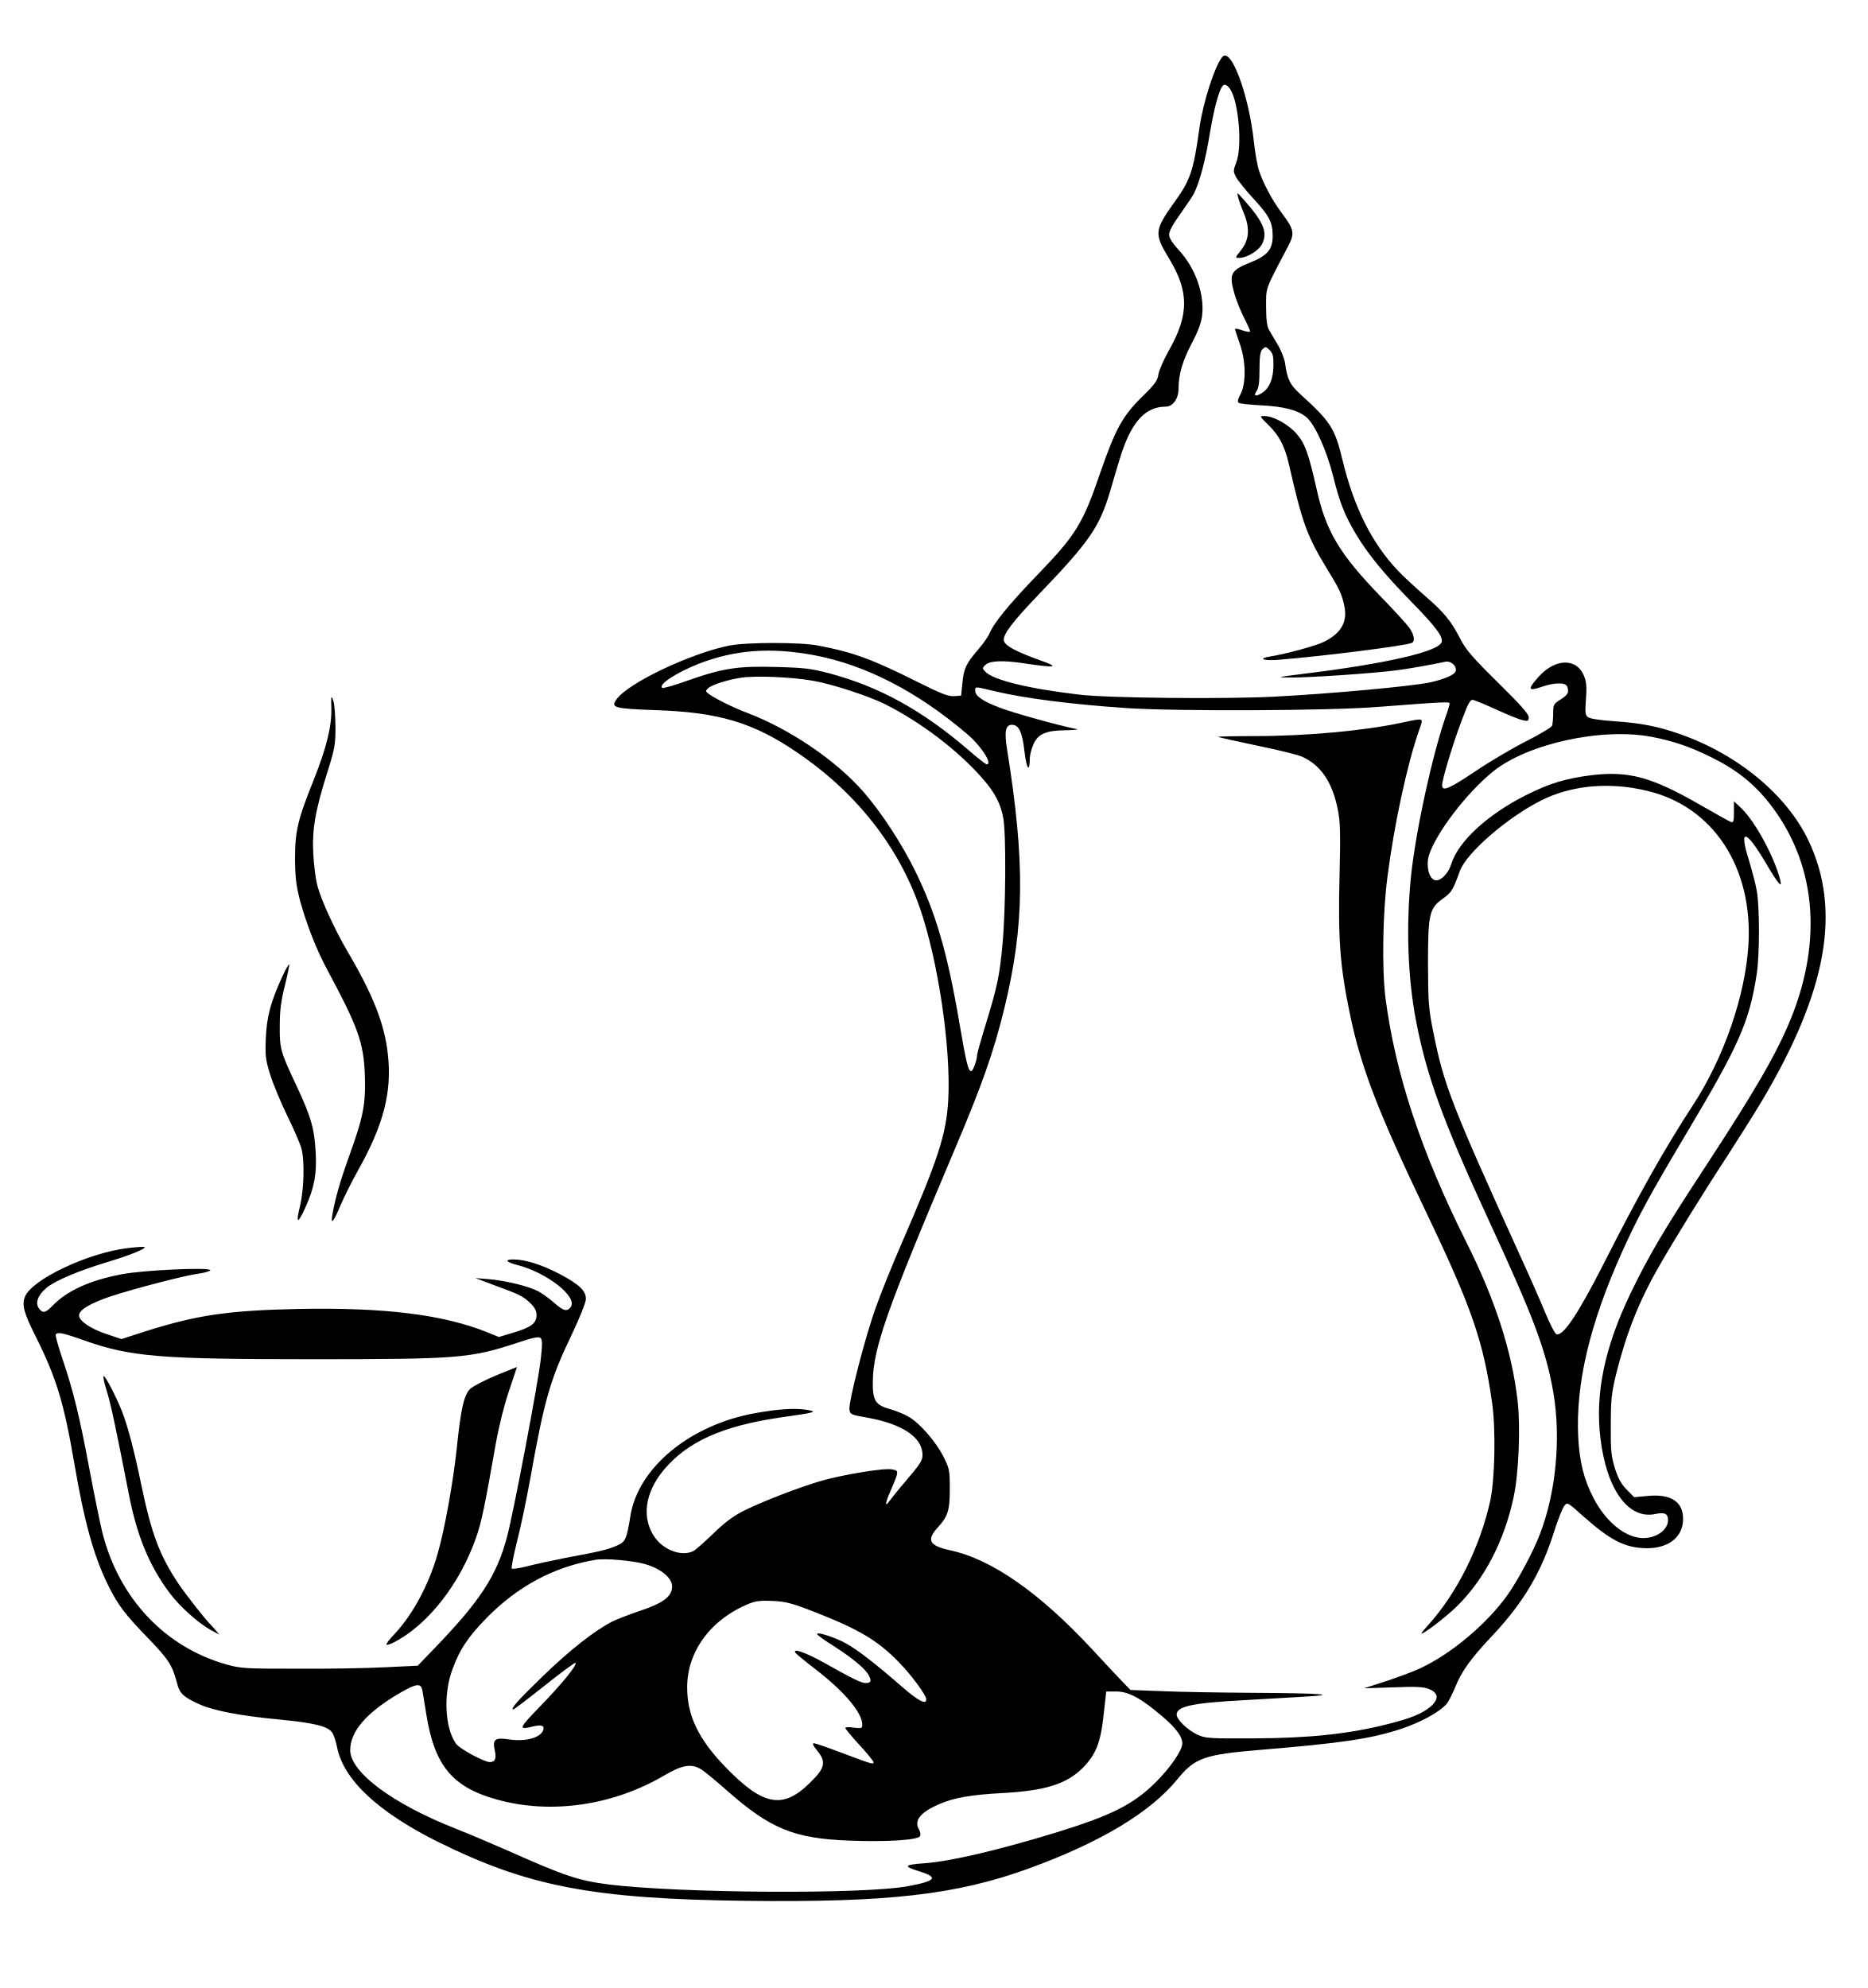
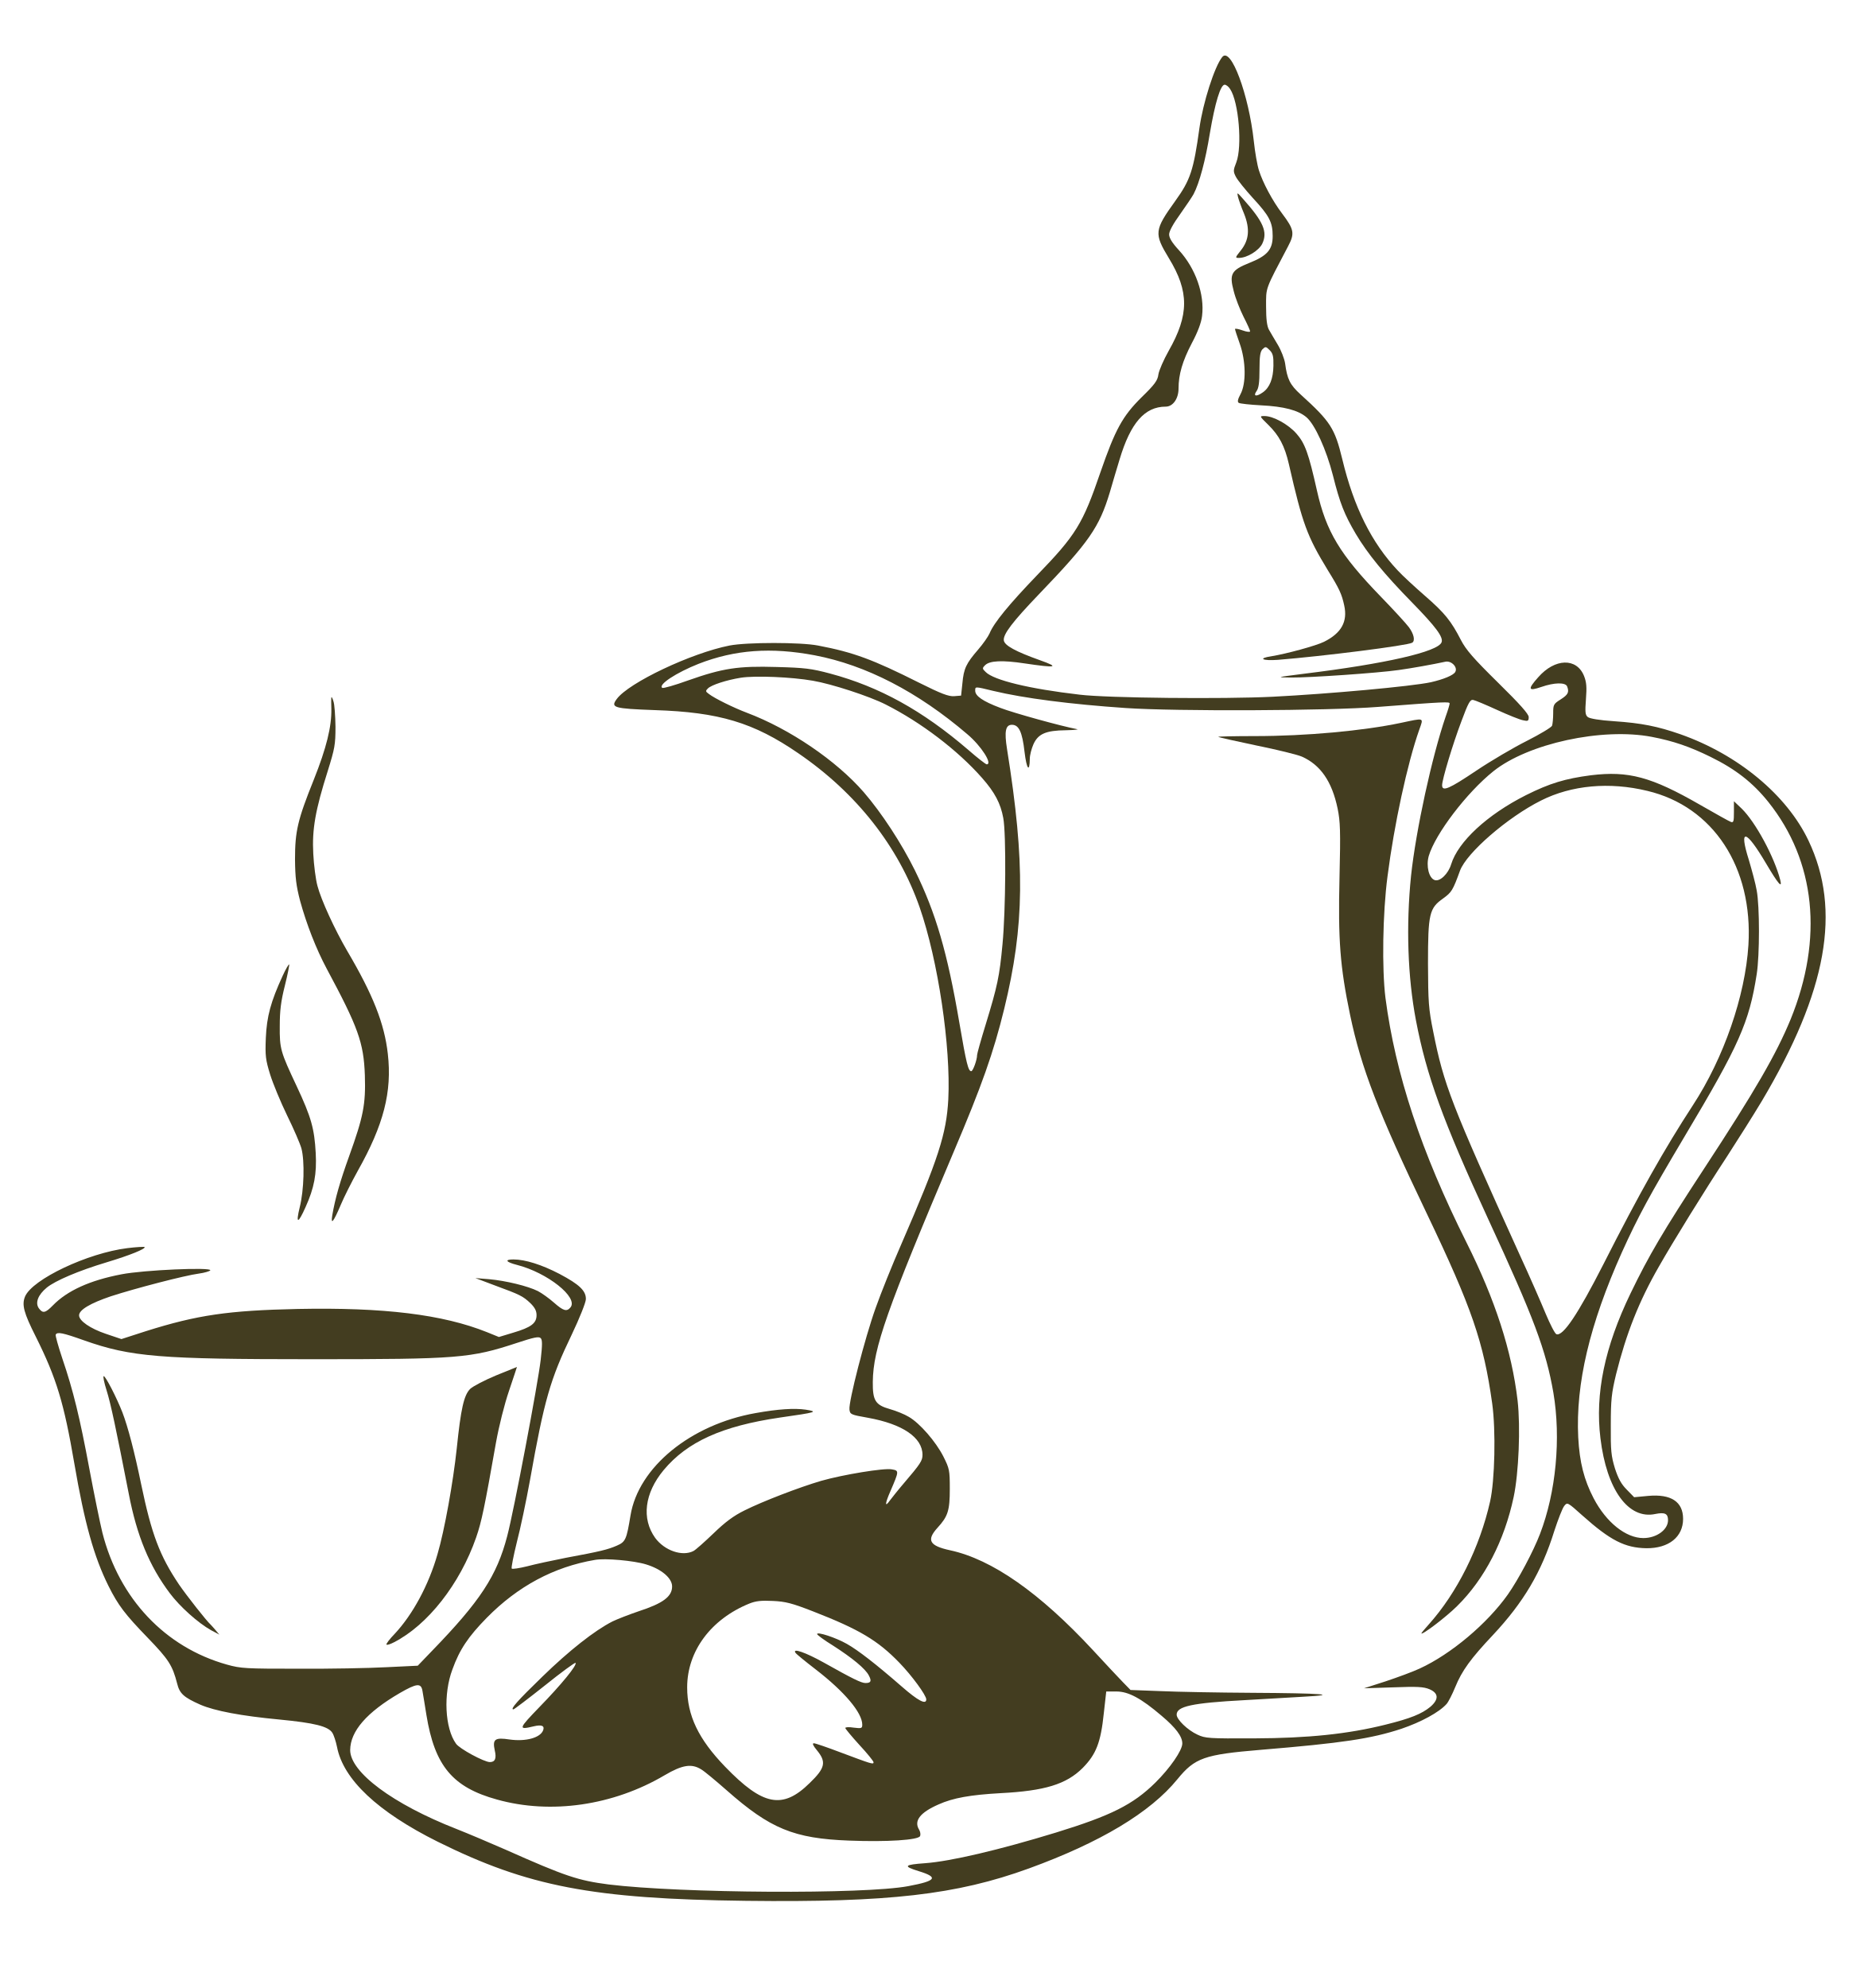
<svg xmlns="http://www.w3.org/2000/svg" version="1.0" width="992pt" height="1056pt" viewBox="0 0 992 1056" preserveAspectRatio="xMidYMid meet">
-   <g transform="translate(0,1056) scale(0.1,-0.1)" fill="#000000" stroke="none">
+   <g transform="translate(0,1056) scale(0.1,-0.1)" fill="#433D20" stroke="none">
    <path d="M6492 10257 c-41 -51 -102 -242 -121 -377 -31 -224 -48 -276 -128 -387 -112 -156 -114 -173 -34 -305 108 -177 107 -301 -1 -491 -27 -48 -52 -105 -55 -126 -4 -32 -19 -53 -89 -121 -102 -101 -140 -171 -219 -399 -94 -275 -130 -333 -337 -547 -147 -153 -229 -252 -252 -309 -7 -16 -34 -55 -60 -85 -64 -74 -77 -101 -84 -179 l-7 -66 -37 -3 c-29 -2 -67 12 -187 72 -245 123 -347 161 -536 197 -92 18 -377 18 -470 0 -203 -40 -535 -197 -599 -284 -34 -46 -17 -51 202 -59 341 -11 525 -66 762 -229 309 -211 532 -495 645 -819 98 -282 166 -741 152 -1020 -10 -183 -52 -314 -250 -770 -47 -107 -108 -259 -136 -338 -57 -159 -144 -498 -139 -539 3 -26 7 -28 98 -44 184 -33 290 -105 290 -197 0 -31 -11 -48 -100 -152 -31 -36 -63 -77 -73 -90 -28 -40 -27 -18 3 50 46 107 46 108 7 115 -41 8 -259 -28 -375 -61 -116 -34 -311 -109 -407 -157 -59 -29 -103 -62 -165 -122 -47 -45 -95 -88 -107 -94 -59 -30 -153 2 -203 70 -73 102 -57 237 45 360 125 150 310 234 617 279 196 28 206 31 138 42 -62 9 -148 3 -266 -18 -346 -61 -623 -288 -665 -544 -21 -127 -26 -140 -72 -160 -48 -21 -88 -31 -272 -65 -71 -14 -164 -34 -205 -45 -41 -10 -78 -16 -82 -12 -3 4 9 66 27 139 19 72 50 220 70 330 76 427 107 535 222 774 41 86 75 171 75 188 1 44 -34 78 -140 134 -94 49 -182 77 -245 77 -49 0 -40 -14 19 -29 161 -41 328 -173 284 -226 -20 -24 -38 -18 -88 26 -26 23 -64 50 -85 61 -54 27 -171 55 -258 63 l-74 6 106 -40 c130 -48 146 -55 187 -94 23 -23 32 -40 32 -63 0 -43 -29 -65 -124 -93 l-76 -23 -64 26 c-235 94 -548 132 -1004 123 -370 -8 -534 -32 -807 -118 l-130 -42 -83 28 c-83 28 -142 69 -142 98 0 29 59 64 168 101 129 42 393 111 469 121 29 4 56 12 60 17 10 18 -355 2 -472 -21 -168 -32 -288 -87 -364 -165 -40 -41 -54 -44 -75 -15 -20 29 -4 71 42 109 45 37 169 90 319 135 123 37 209 72 201 81 -3 2 -44 0 -92 -6 -210 -26 -504 -165 -543 -257 -18 -44 -7 -86 57 -213 110 -220 150 -353 205 -675 54 -315 104 -494 181 -649 52 -104 88 -151 209 -276 111 -115 131 -146 156 -243 13 -53 35 -73 123 -112 76 -33 218 -60 421 -79 186 -18 258 -36 280 -70 8 -12 19 -46 25 -75 33 -173 216 -345 535 -504 480 -238 822 -304 1638 -314 756 -9 1117 32 1502 172 379 138 645 297 789 474 93 114 143 131 441 156 435 36 588 59 749 112 103 35 200 87 240 132 9 10 30 51 46 90 35 86 82 151 200 276 162 173 258 334 326 553 20 61 43 121 53 133 16 20 17 20 96 -51 149 -133 226 -172 340 -174 119 -1 195 60 195 156 0 91 -64 133 -185 122 l-75 -7 -39 40 c-29 29 -45 58 -63 113 -20 66 -23 94 -22 230 0 135 4 170 28 270 54 216 121 387 228 573 75 132 238 396 360 582 57 88 141 221 186 296 347 584 424 1014 248 1384 -115 242 -374 457 -681 565 -121 42 -205 59 -352 69 -77 5 -129 14 -139 22 -14 11 -15 27 -10 95 5 64 3 90 -10 123 -39 98 -155 95 -244 -7 -57 -64 -53 -75 17 -51 69 24 128 25 137 3 12 -31 5 -44 -34 -69 -38 -24 -40 -28 -40 -74 0 -27 -3 -57 -6 -66 -4 -9 -64 -45 -133 -80 -70 -35 -191 -106 -270 -159 -143 -96 -181 -113 -181 -77 0 30 56 217 103 341 36 97 46 115 62 112 11 -2 68 -26 127 -53 59 -27 121 -52 138 -55 26 -6 30 -4 30 17 0 16 -46 68 -163 183 -131 129 -170 174 -197 226 -52 101 -85 143 -191 235 -54 47 -119 107 -144 134 -139 147 -234 337 -295 591 -40 165 -62 200 -222 345 -56 51 -71 81 -82 165 -4 25 -21 69 -39 99 -17 29 -39 65 -47 80 -10 18 -15 55 -15 122 0 105 -7 85 117 321 36 68 32 89 -32 174 -51 67 -103 165 -123 229 -9 28 -21 97 -27 154 -27 249 -122 505 -168 448z m42 -170 c46 -69 65 -305 33 -389 -17 -43 -17 -49 -2 -78 9 -17 49 -67 89 -111 88 -95 106 -129 106 -203 0 -72 -29 -105 -125 -143 -95 -38 -106 -59 -82 -149 9 -37 33 -98 52 -136 19 -37 35 -72 35 -78 0 -5 -18 -3 -40 5 -22 8 -40 11 -40 7 0 -4 11 -38 25 -77 33 -93 35 -212 4 -269 -15 -28 -17 -41 -9 -46 6 -4 60 -10 118 -13 122 -6 197 -26 241 -63 45 -38 106 -172 141 -309 37 -148 61 -208 121 -310 63 -106 150 -213 301 -367 125 -128 166 -183 155 -210 -19 -50 -298 -114 -732 -167 -149 -19 -149 -19 -67 -20 95 -1 462 24 572 40 66 9 183 30 247 44 32 7 67 -29 53 -54 -9 -18 -64 -40 -130 -55 -102 -22 -542 -62 -840 -77 -262 -13 -879 -7 -1025 11 -268 31 -456 77 -499 120 -19 18 -19 21 -4 36 24 25 92 28 211 10 168 -25 188 -21 81 17 -129 46 -188 78 -192 105 -5 32 46 99 187 246 266 277 320 355 376 541 14 50 38 128 52 175 58 193 133 280 245 280 38 0 68 42 68 96 0 75 21 146 70 240 32 60 51 110 55 146 14 114 -34 252 -123 349 -36 39 -52 65 -52 84 0 17 22 57 59 108 32 45 64 93 71 106 31 59 63 179 86 321 28 165 57 260 79 260 8 0 21 -10 29 -23z m230 -1470 c-1 -68 -20 -116 -56 -141 -35 -25 -53 -21 -34 6 12 16 16 47 16 115 0 72 4 95 16 108 16 15 18 15 38 -5 17 -17 21 -32 20 -83z m-2436 -1538 c272 -52 547 -194 810 -419 74 -62 136 -160 103 -160 -5 0 -49 34 -97 76 -244 210 -473 336 -734 406 -101 27 -136 31 -285 35 -204 6 -285 -6 -472 -72 -69 -25 -129 -42 -135 -39 -25 16 74 81 193 128 193 75 384 89 617 45z m-10 -135 c100 -17 299 -82 386 -126 188 -95 383 -243 513 -391 67 -76 98 -135 112 -212 16 -84 13 -493 -4 -670 -16 -172 -27 -223 -90 -429 -25 -81 -45 -153 -45 -160 0 -26 -22 -86 -31 -86 -16 0 -26 40 -63 256 -64 375 -125 584 -236 810 -71 144 -177 306 -272 416 -146 168 -393 336 -621 422 -69 26 -171 76 -202 100 -18 13 -18 16 -5 29 19 19 100 45 175 57 76 12 270 4 383 -16z m958 -54 c163 -39 410 -71 704 -91 266 -18 1075 -15 1340 6 362 28 380 28 380 18 0 -5 -9 -36 -21 -69 -73 -213 -158 -603 -184 -846 -27 -266 -18 -537 26 -768 56 -293 142 -531 384 -1056 243 -525 307 -697 346 -922 41 -242 14 -529 -71 -750 -35 -92 -116 -244 -171 -322 -109 -154 -302 -317 -468 -393 -36 -17 -118 -47 -181 -68 l-115 -37 155 5 c128 5 162 3 193 -10 49 -21 50 -54 5 -93 -46 -38 -105 -62 -238 -95 -200 -50 -411 -72 -700 -73 -239 -1 -258 0 -300 20 -52 24 -110 80 -110 106 0 44 80 62 360 77 96 6 236 14 310 18 207 11 103 19 -270 21 -179 1 -397 5 -485 9 l-160 6 -40 41 c-22 23 -94 99 -160 171 -283 305 -536 482 -758 530 -111 24 -127 54 -67 120 55 60 65 91 65 206 0 100 -2 108 -34 172 -40 79 -126 178 -184 211 -23 14 -68 32 -100 41 -78 22 -92 46 -91 145 2 179 74 382 429 1220 150 353 212 528 269 761 108 442 112 775 15 1380 -15 94 -8 129 26 129 37 0 55 -38 67 -144 11 -92 27 -113 28 -36 0 19 9 53 19 76 25 56 66 74 173 75 45 1 72 4 58 6 -80 15 -338 86 -407 113 -93 35 -133 63 -133 91 0 23 -3 23 96 -1z m3497 -244 c115 -22 202 -52 312 -106 133 -65 225 -137 307 -239 252 -315 294 -726 119 -1156 -76 -184 -187 -377 -461 -795 -216 -330 -292 -459 -389 -660 -138 -286 -189 -533 -160 -770 33 -274 149 -433 292 -402 50 10 67 2 67 -33 0 -51 -61 -95 -131 -95 -93 0 -197 83 -264 211 -51 98 -75 191 -82 324 -14 284 60 599 232 983 87 192 144 297 334 617 289 484 342 604 382 860 16 102 16 360 0 445 -6 36 -26 109 -42 163 -54 171 -16 163 92 -20 65 -110 87 -135 75 -87 -31 121 -131 307 -205 379 l-41 39 0 -58 c0 -49 -2 -57 -16 -52 -9 3 -82 44 -164 91 -259 149 -380 181 -579 157 -137 -18 -218 -42 -346 -106 -206 -104 -360 -247 -397 -367 -15 -50 -59 -93 -87 -84 -31 10 -47 74 -32 128 35 118 202 337 343 450 185 148 578 233 841 183z m-23 -287 c350 -83 562 -406 537 -819 -17 -271 -131 -600 -295 -851 -150 -230 -285 -469 -475 -844 -135 -265 -215 -385 -250 -372 -8 3 -33 52 -57 109 -23 56 -85 198 -138 313 -365 804 -403 903 -459 1184 -25 123 -27 157 -28 361 0 267 7 296 81 348 44 32 51 42 89 147 35 95 253 284 431 373 161 81 362 100 564 51z m-8303 -2919 c249 -88 404 -100 1213 -100 775 0 838 5 1087 87 88 29 115 35 125 25 9 -9 9 -35 0 -115 -14 -124 -143 -805 -178 -937 -55 -211 -144 -346 -401 -611 l-74 -77 -167 -8 c-92 -5 -302 -9 -467 -8 -280 0 -305 1 -380 22 -328 92 -572 350 -661 700 -13 53 -44 205 -69 338 -51 274 -86 418 -144 588 -22 66 -38 123 -35 127 9 15 36 10 151 -31z m2985 -1190 c82 -25 138 -73 138 -117 0 -54 -49 -90 -178 -132 -50 -17 -112 -41 -139 -54 -96 -49 -230 -155 -371 -292 -134 -130 -174 -175 -155 -175 4 0 79 57 166 126 87 70 161 124 164 121 10 -11 -76 -116 -191 -234 -113 -117 -115 -123 -31 -103 42 10 59 3 50 -21 -15 -40 -92 -61 -178 -49 -78 12 -92 2 -79 -58 10 -42 2 -62 -26 -62 -30 0 -162 71 -180 98 -59 82 -68 264 -19 394 38 106 85 175 182 274 165 168 357 271 575 308 54 10 208 -4 272 -24z m888 -250 c244 -95 343 -154 457 -272 66 -68 143 -173 143 -195 0 -30 -43 -8 -131 69 -139 121 -231 192 -291 226 -58 33 -158 66 -158 52 0 -4 37 -32 83 -60 103 -66 174 -124 192 -160 16 -30 11 -40 -18 -40 -22 0 -67 22 -222 109 -97 54 -167 78 -150 52 3 -6 51 -45 108 -89 153 -118 247 -230 247 -293 0 -20 -4 -21 -45 -16 -25 4 -45 3 -45 -2 0 -4 34 -45 75 -90 41 -44 75 -86 75 -92 0 -13 -11 -9 -174 52 -71 27 -135 49 -143 49 -10 0 -4 -13 16 -37 51 -62 45 -94 -38 -174 -144 -142 -249 -121 -449 86 -142 147 -202 272 -202 422 0 192 126 362 330 445 35 14 63 17 125 14 68 -3 102 -12 215 -56z m-2076 -422 c3 -18 13 -76 21 -128 44 -270 139 -384 375 -449 286 -80 617 -32 890 129 95 56 144 63 195 31 17 -10 77 -60 135 -111 231 -204 357 -256 650 -267 201 -8 369 3 377 24 4 9 1 24 -5 34 -29 47 5 91 103 134 78 35 170 51 330 60 234 12 349 47 436 134 71 72 96 135 112 290 l13 116 54 0 c64 0 131 -36 240 -129 76 -64 110 -110 110 -147 0 -37 -65 -131 -144 -209 -118 -116 -234 -174 -526 -264 -304 -93 -560 -153 -695 -163 -113 -8 -120 -16 -36 -42 108 -33 95 -52 -55 -80 -233 -44 -1207 -38 -1591 9 -162 21 -229 43 -548 185 -82 36 -200 86 -261 110 -337 132 -564 301 -564 419 1 100 87 200 264 303 90 52 113 54 120 11z" />
    <path d="M6576 9513 c4 -15 18 -55 32 -88 32 -80 27 -140 -17 -195 -31 -39 -31 -40 -10 -40 43 0 106 39 124 76 29 62 6 116 -102 237 -33 37 -33 37 -27 10z" />
    <path d="M6737 8303 c57 -56 87 -112 109 -208 73 -320 97 -383 207 -564 62 -100 74 -127 87 -187 19 -86 -15 -147 -107 -193 -42 -21 -200 -64 -280 -77 -74 -11 -48 -25 35 -19 237 19 690 76 713 91 17 10 9 47 -18 83 -15 20 -81 92 -148 161 -218 225 -291 346 -340 565 -44 196 -63 250 -109 302 -43 49 -123 93 -169 93 -28 0 -28 0 20 -47z" />
    <path d="M7440 6720 c-199 -42 -502 -70 -774 -70 -110 0 -197 -2 -195 -4 3 -3 94 -23 203 -46 109 -22 218 -49 241 -59 99 -44 160 -132 190 -276 14 -69 16 -119 10 -365 -8 -333 3 -475 56 -730 60 -286 148 -514 407 -1055 241 -504 302 -683 348 -1010 20 -144 14 -409 -11 -520 -55 -245 -176 -487 -327 -655 -21 -23 -38 -44 -38 -46 0 -13 132 87 190 145 146 144 251 348 300 579 27 127 37 371 21 512 -31 264 -119 536 -272 841 -240 480 -377 893 -430 1299 -19 153 -15 448 11 645 35 273 105 599 169 780 23 65 29 62 -99 35z" />
    <path d="M2635 3254 c-60 -25 -122 -57 -138 -72 -33 -34 -49 -104 -71 -317 -19 -178 -65 -435 -102 -560 -47 -165 -132 -321 -226 -422 -28 -29 -49 -56 -45 -59 3 -3 20 2 39 12 180 92 351 310 437 557 29 83 45 161 106 507 15 83 44 200 69 273 24 70 42 127 42 126 -1 0 -50 -20 -111 -45z" />
    <path d="M566 3175 c22 -69 51 -207 118 -550 43 -223 109 -383 218 -528 53 -71 150 -158 220 -197 l43 -23 -20 24 c-11 13 -23 26 -26 29 -23 21 -126 152 -168 213 -103 153 -146 268 -201 532 -35 170 -70 305 -100 383 -30 77 -89 192 -99 192 -5 0 2 -34 15 -75z" />
    <path d="M1760 6855 c-1 -5 -1 -32 0 -60 2 -94 -26 -208 -93 -376 -86 -214 -100 -274 -100 -424 1 -97 6 -139 27 -220 34 -124 85 -255 141 -360 167 -311 197 -393 203 -567 5 -154 -8 -220 -83 -428 -50 -139 -75 -228 -90 -315 -9 -55 6 -37 45 55 17 41 58 122 90 180 138 245 183 420 160 622 -18 161 -79 315 -217 549 -64 110 -137 267 -157 344 -9 33 -19 110 -22 170 -7 130 11 232 77 440 37 119 41 139 41 235 -1 58 -5 119 -11 135 -5 17 -10 26 -11 20z" />
    <path d="M1502 5378 c-64 -139 -85 -217 -90 -331 -4 -96 -1 -117 23 -195 15 -48 55 -145 90 -217 35 -71 69 -150 76 -175 18 -67 14 -222 -9 -313 -22 -90 -9 -89 31 1 46 102 60 176 54 287 -7 130 -24 191 -101 355 -86 183 -91 198 -90 320 0 80 6 131 27 214 15 60 25 111 23 113 -2 3 -18 -24 -34 -59z" />
  </g>
</svg>
